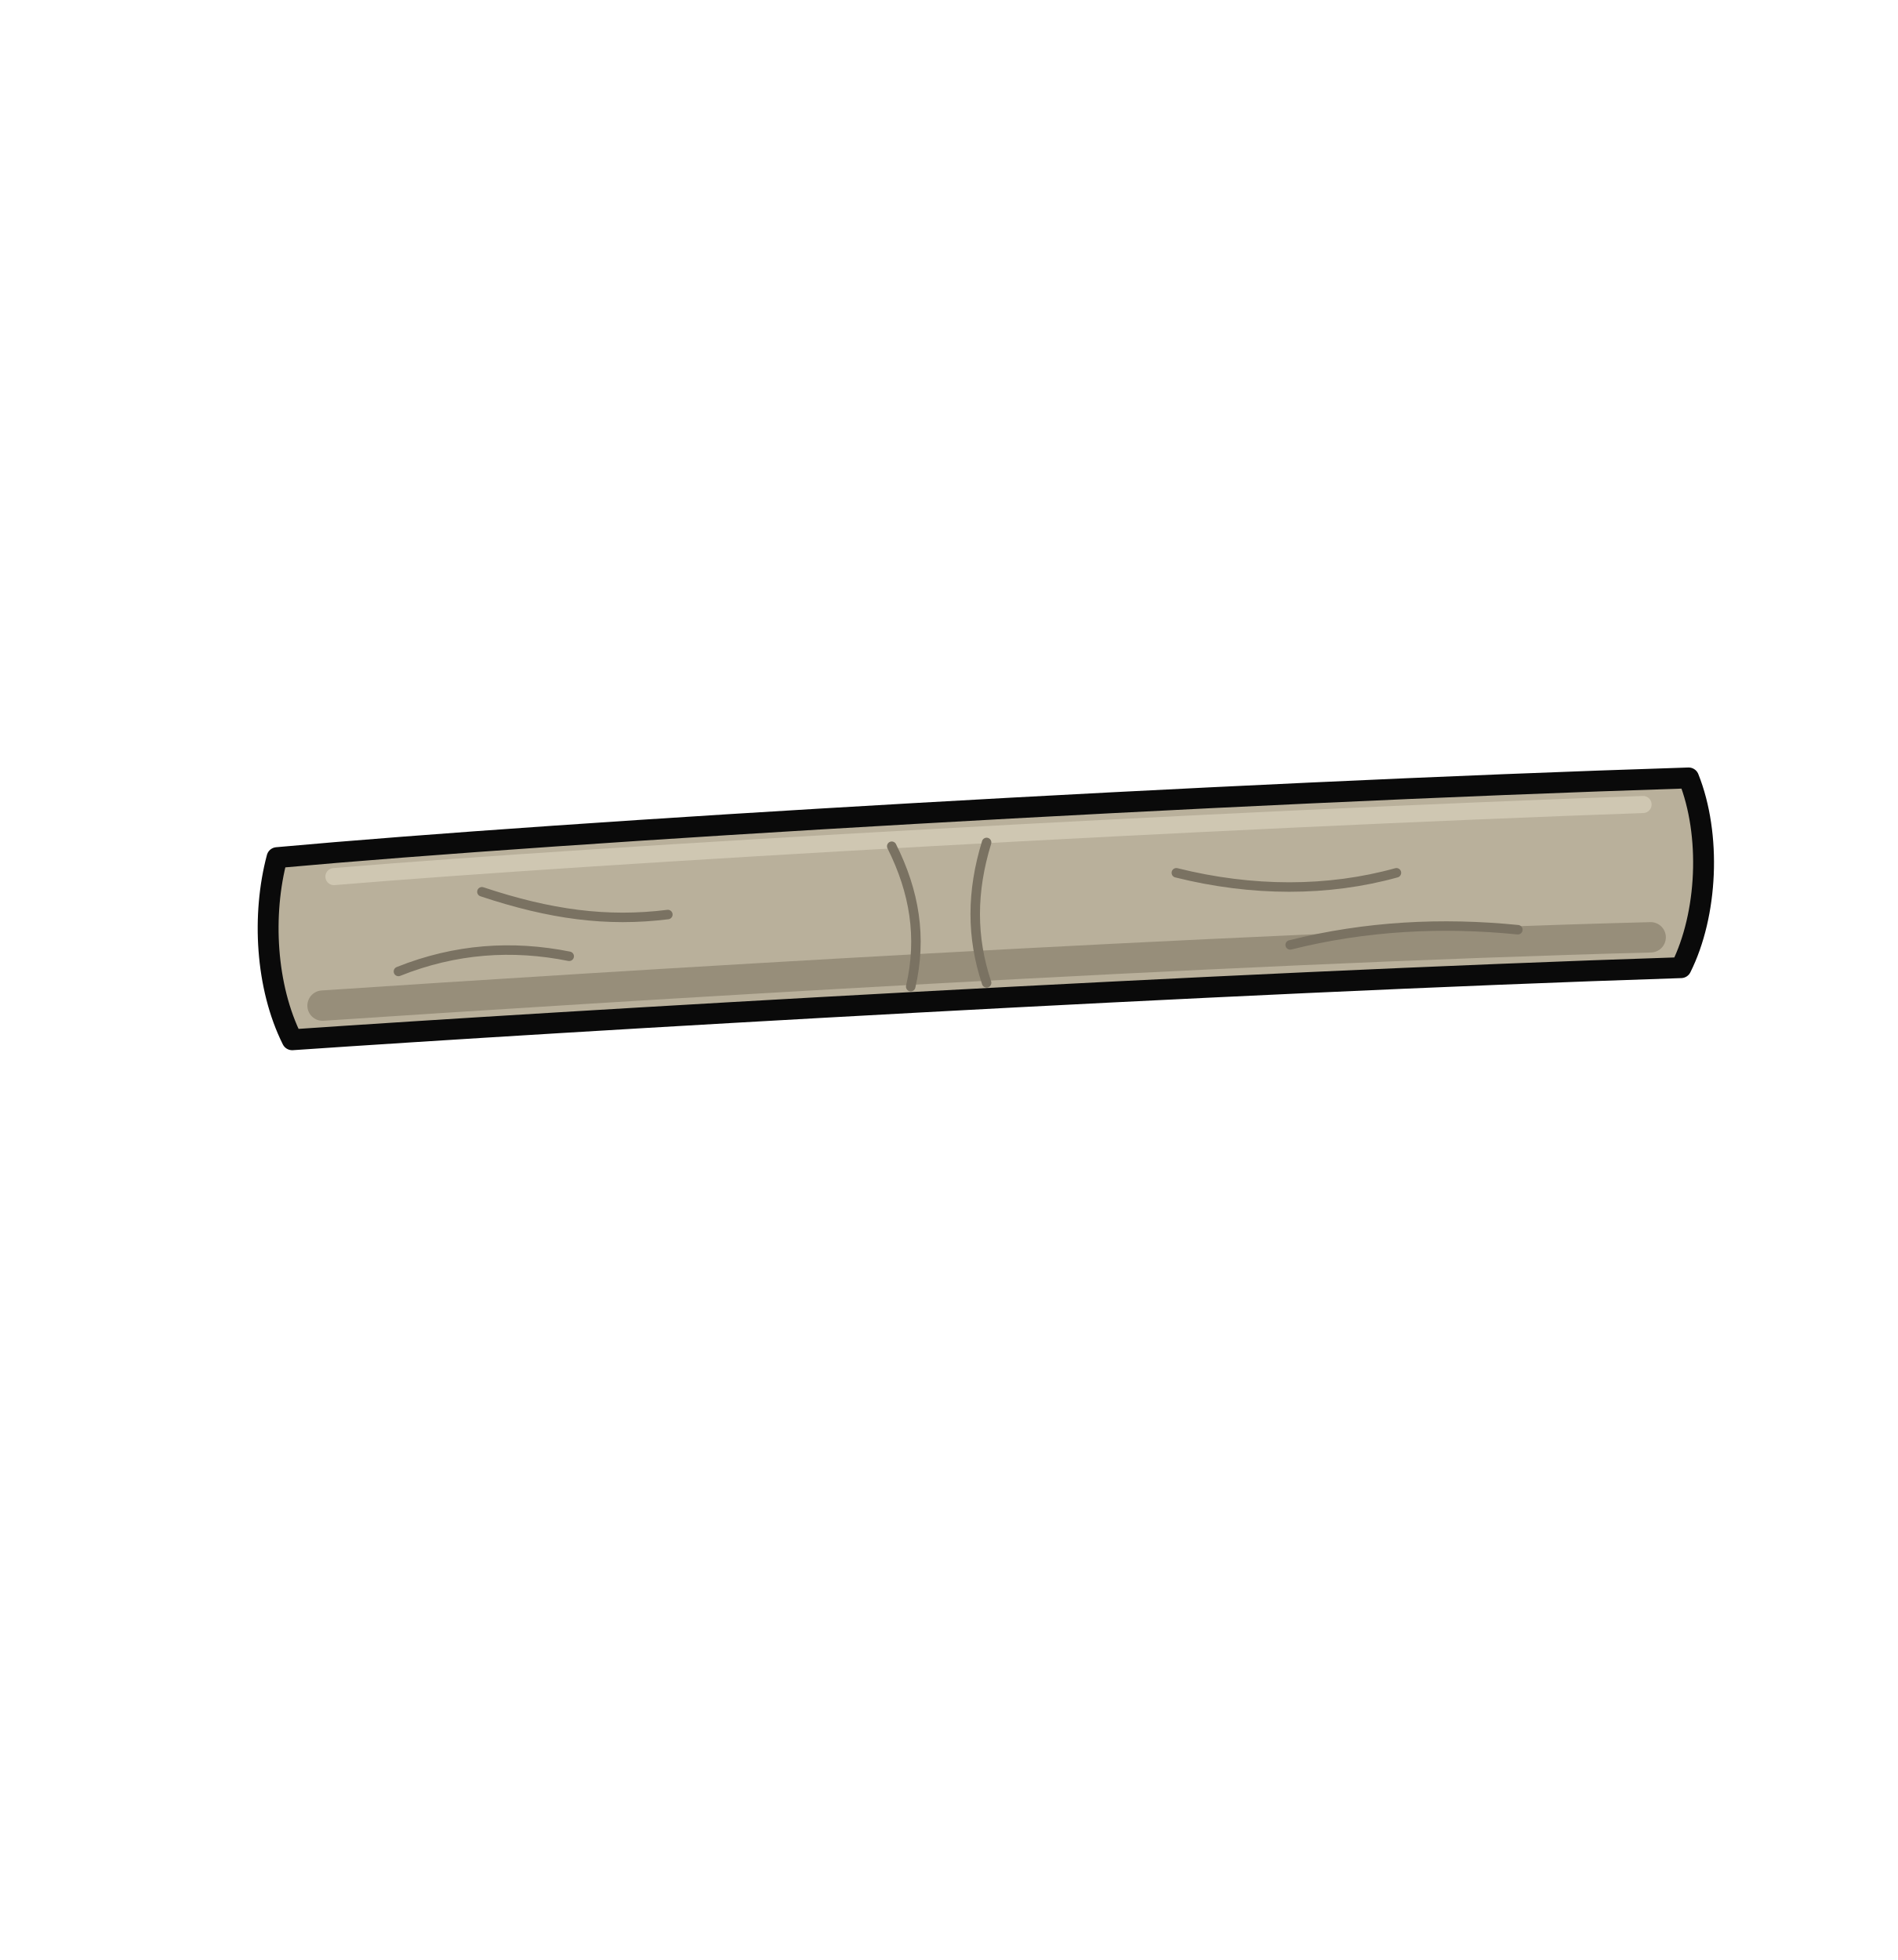
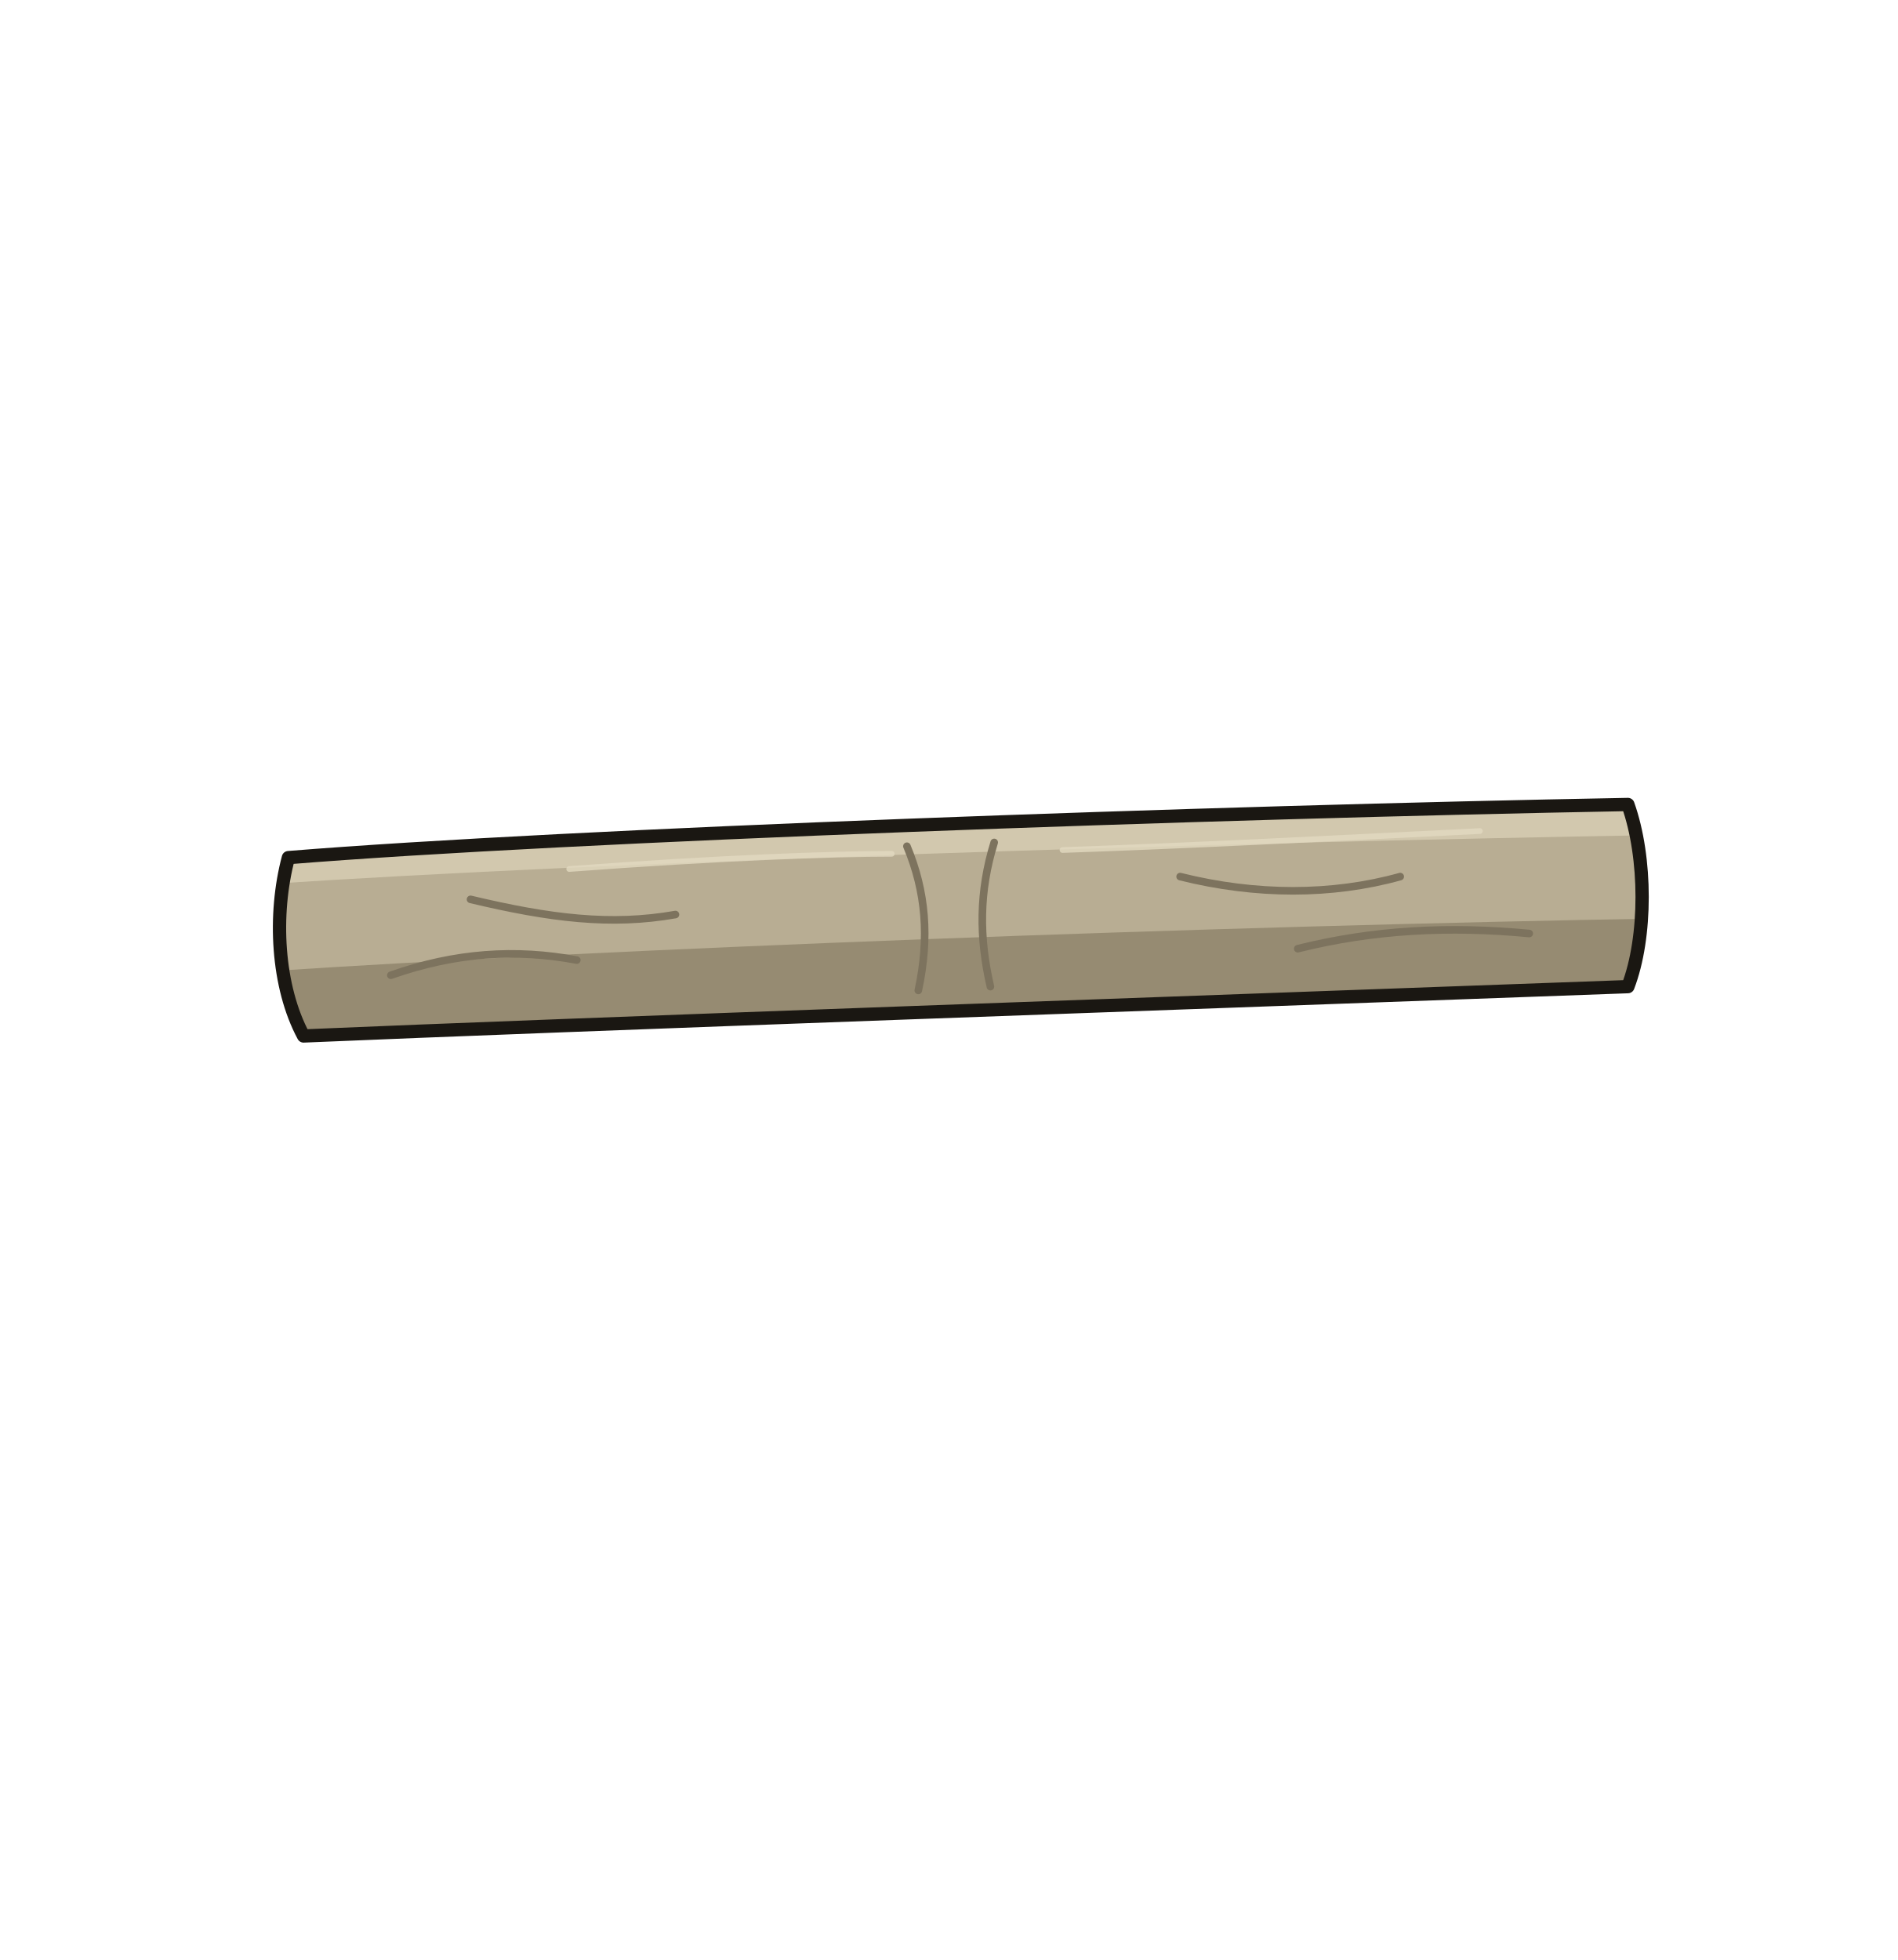
<svg xmlns="http://www.w3.org/2000/svg" viewBox="0 0 1000 1033" width="1000" height="1033">
-   <g stroke="#0a0a0a" stroke-width="11" stroke-linejoin="round" stroke-linecap="round">
-     <path fill="#b9b09b" d="M146 452 C300 438 640 418 890 410 C902 440 900 482 886 510 C640 518 300 538 154 548 C140 520 138 482 146 452 Z" />
-   </g>
-   <g fill="none" stroke-linecap="round">
-     <path stroke="#978e7a" stroke-width="16" d="M170 530 C320 520 640 500 870 494" />
-     <path stroke="#cfc7b2" stroke-width="9" d="M176 462 C320 450 640 432 866 424" />
-     <g stroke="#7a7262" stroke-width="5">
-       <path d="M470 446 C482 470 486 494 480 520" />
-       <path d="M520 444 C512 470 512 494 520 518" />
-       <path d="M254 470 C290 482 320 486 352 482" />
-       <path d="M620 460 C660 470 700 470 736 460" />
-       <path d="M210 512 C240 500 270 498 300 504" />
-       <path d="M680 498 C720 488 760 486 800 490" />
+   <defs>
+     <clipPath id="band">
+       <path d="M152 452 C300 440 640 428 858 424 C868 452 868 494 858 520 C640 528 300 540 160 546 C146 520 144 482 152 452 Z" />
+     </clipPath>
+   </defs>
+   <g clip-path="url(#band)">
+     <rect x="100" y="400" width="800" height="170" fill="#b8ad93" />
+     <path fill="#968b72" d="M140 512 C320 500 640 488 880 484 L880 560 L140 560 Z" />
+     <path fill="#d2c8ae" d="M140 420 L880 410 L880 440 C640 444 320 454 140 466 Z" />
+     <g fill="none" stroke="#7d735e" stroke-width="4" stroke-linecap="round">
+       <path d="M478 446 C488 470 490 494 484 522" />
+       <path d="M524 444 C516 470 516 494 522 520" />
+       <path d="M248 474 C290 484 322 488 356 482" />
+       <path d="M622 462 C662 472 702 472 738 462" />
+       <path d="M206 514 C240 502 272 500 304 506" />
+       <path d="M684 500 C724 490 764 488 806 492" />
+     </g>
+     <g fill="none" stroke="#e2d9c1" stroke-width="3" stroke-linecap="round" opacity="0.8">
+       <path d="M300 458 C380 452 440 450 470 450" />
+       <path d="M560 448 C620 446 700 442 780 438" />
    </g>
  </g>
+   <path fill="none" stroke="#1a1712" stroke-width="7" stroke-linejoin="round" d="M152 452 C300 440 640 428 858 424 C868 452 868 494 858 520 C640 528 300 540 160 546 C146 520 144 482 152 452 Z" />
</svg>
